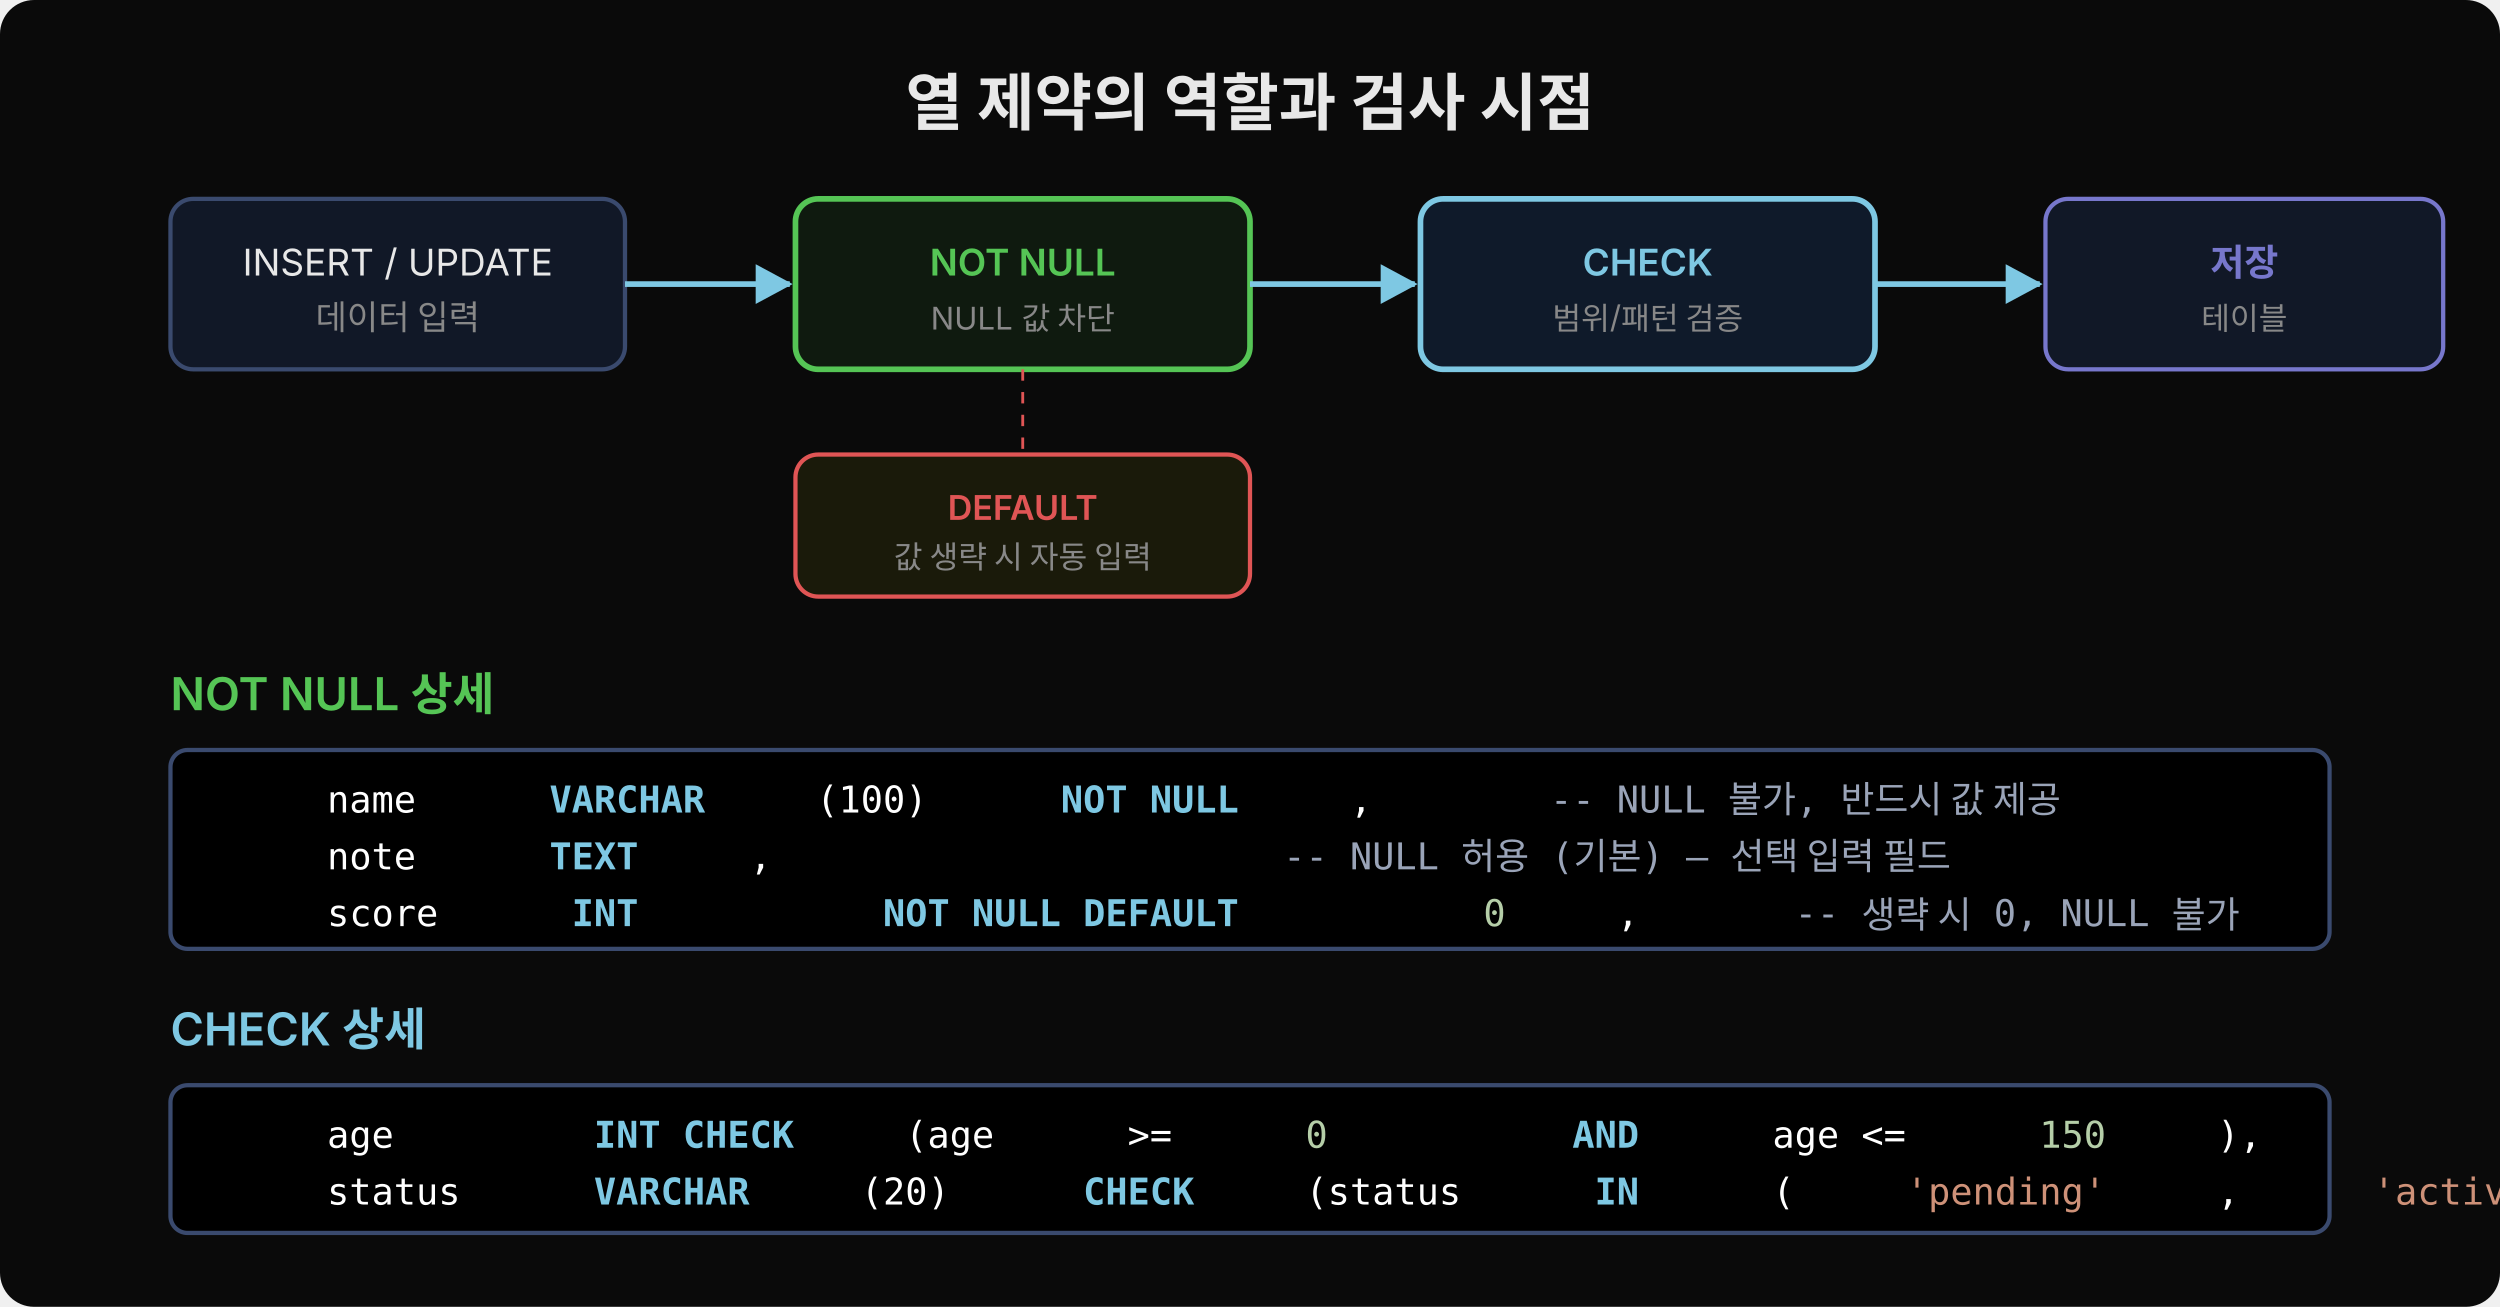
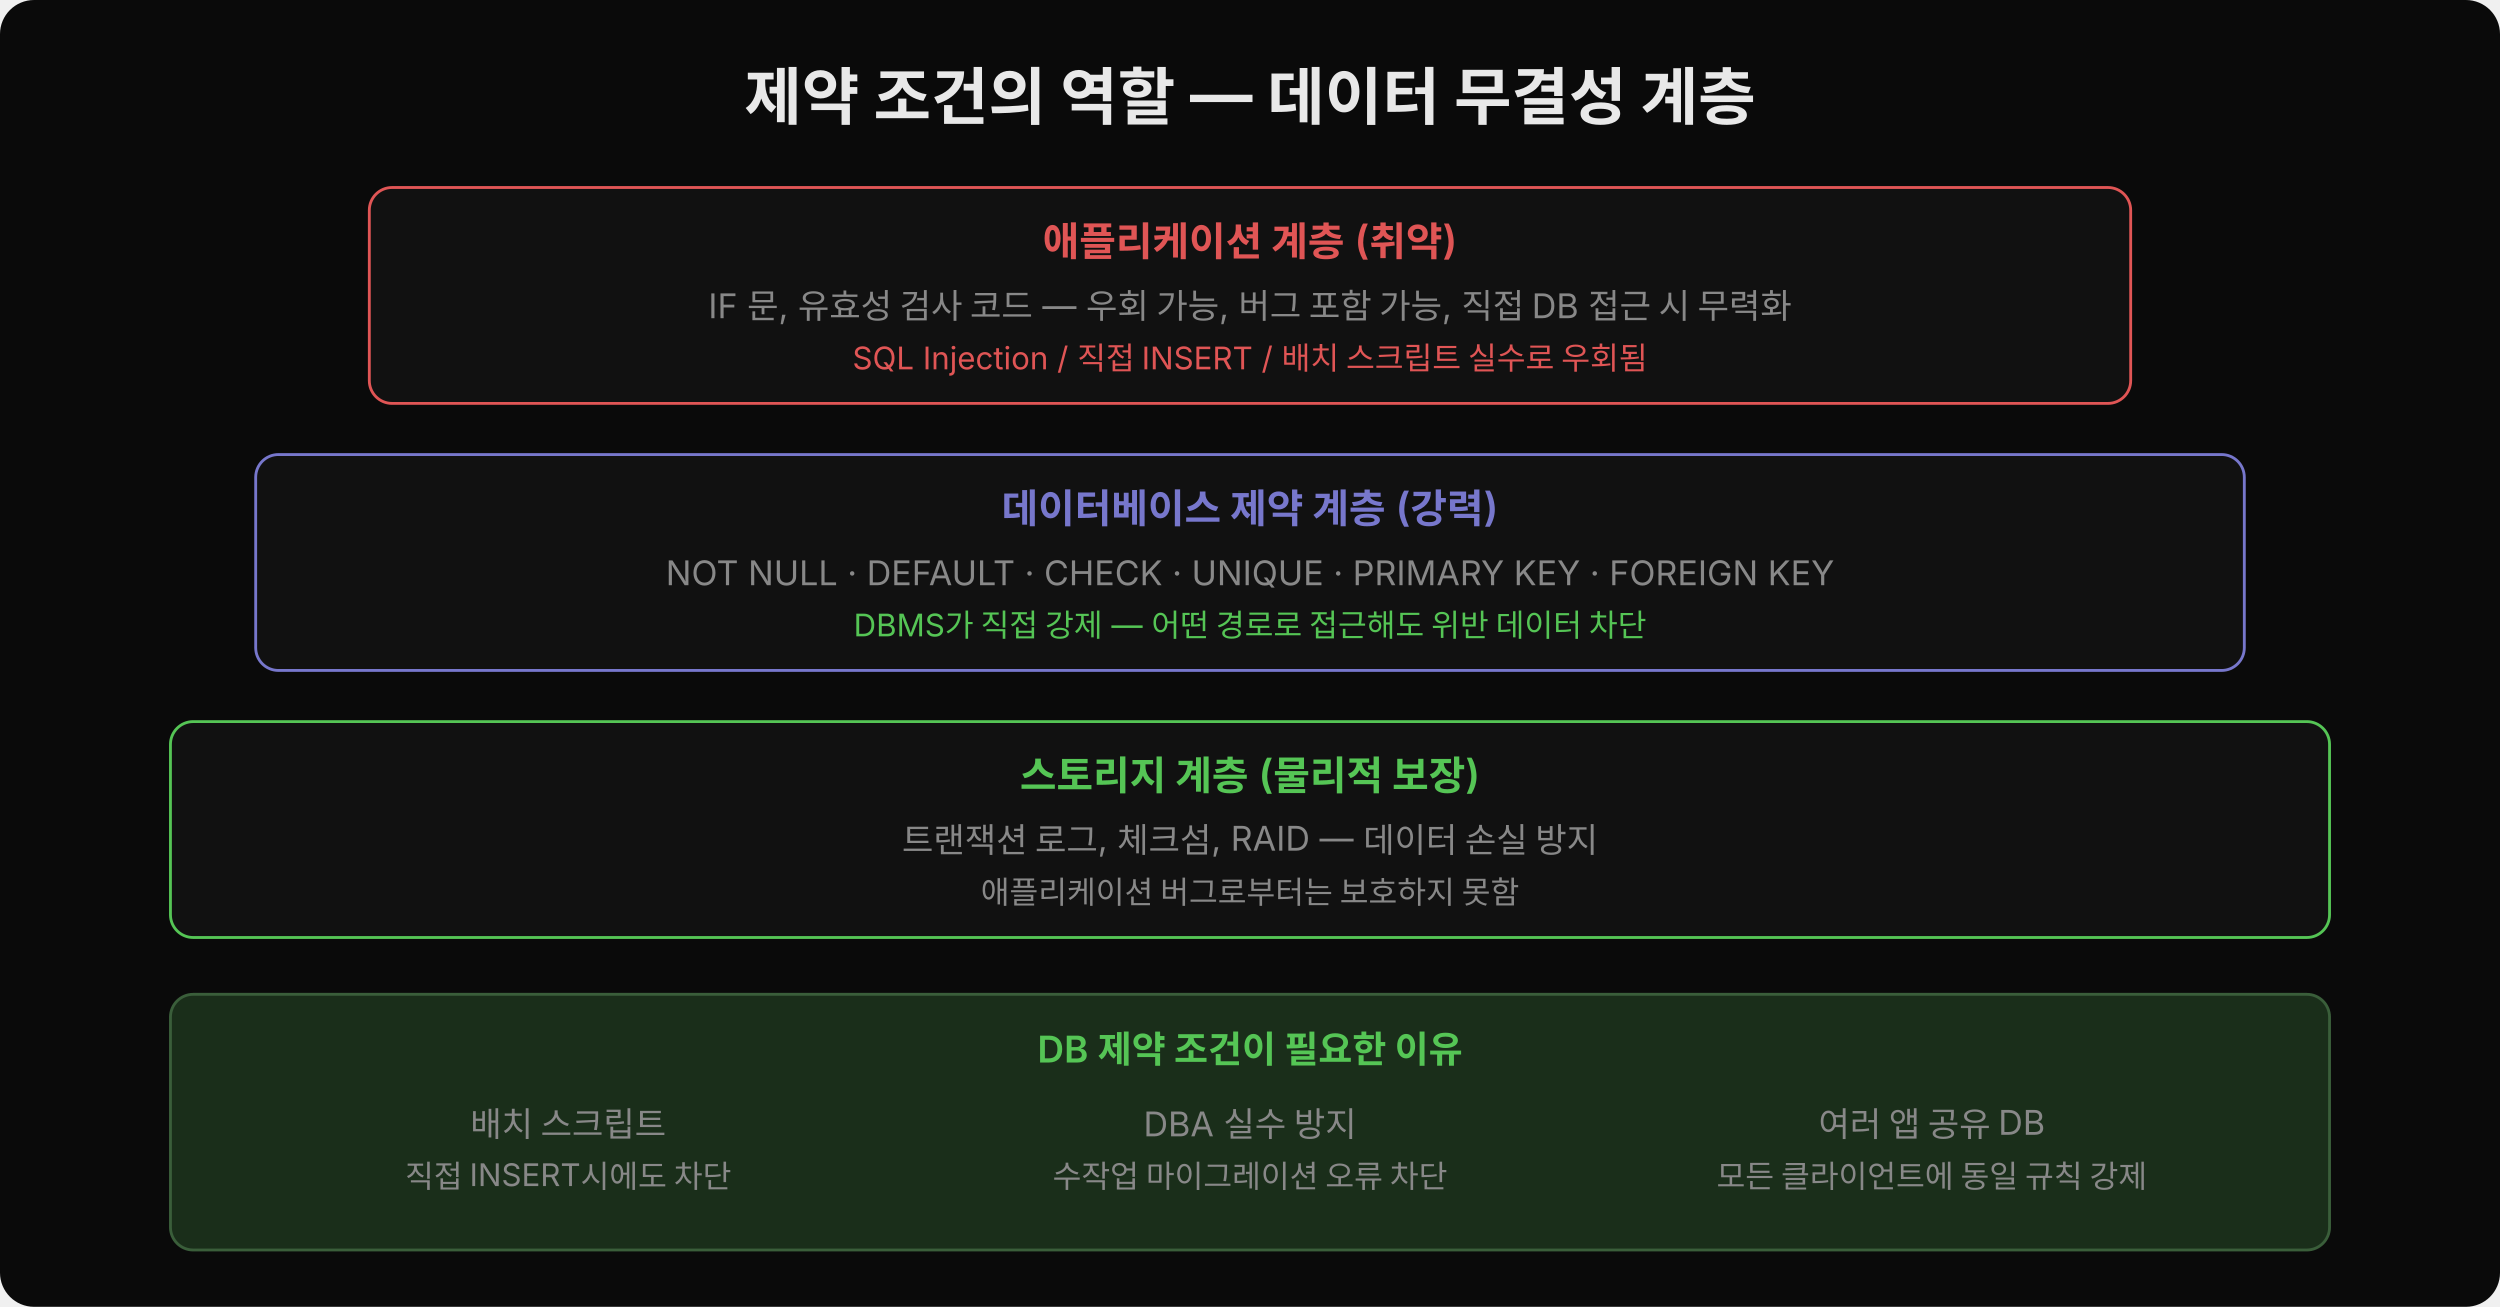
<svg xmlns="http://www.w3.org/2000/svg" width="880" height="460" viewBox="0 0 880 460">
-   <defs>
-     <marker id="arr" viewBox="0 0 14 14" refX="12" refY="7" markerUnits="userSpaceOnUse" markerWidth="14" markerHeight="14" orient="auto">
-       <path d="M 0 0 L 13 7 L 0 14 z" fill="#7ec8e3" />
-     </marker>
-   </defs>
  <rect width="880" height="460" fill="#0a0a0a" rx="12" />
-   <text x="440" y="44" font-family="'Wanted Sans Variable','Wanted Sans',-apple-system,sans-serif" font-size="22" font-weight="700" fill="#e8e8e8" text-anchor="middle">열 제약의 역할과 검사 시점</text>
-   <rect x="60" y="70" width="160" height="60" rx="8" fill="#111827" stroke="#3a4a6e" stroke-width="1.5" />
-   <text x="140" y="97" font-family="'Wanted Sans Variable','Wanted Sans',-apple-system,sans-serif" font-size="13" fill="#e8e8e8" text-anchor="middle">INSERT / UPDATE</text>
-   <text x="140" y="116" font-family="'Wanted Sans Variable','Wanted Sans',-apple-system,sans-serif" font-size="12" fill="#888" text-anchor="middle">데이터 입력</text>
-   <line x1="220" y1="100" x2="278" y2="100" stroke="#7ec8e3" stroke-width="2" marker-end="url(#arr)" />
-   <rect x="280" y="70" width="160" height="60" rx="8" fill="#0f1a0f" stroke="#55c555" stroke-width="2" />
-   <text x="360" y="97" font-family="'Wanted Sans Variable','Wanted Sans',-apple-system,sans-serif" font-size="13" font-weight="600" fill="#55c555" text-anchor="middle">NOT NULL</text>
-   <text x="360" y="116" font-family="'Wanted Sans Variable','Wanted Sans',-apple-system,sans-serif" font-size="11" fill="#888" text-anchor="middle">NULL 값 차단</text>
-   <line x1="440" y1="100" x2="498" y2="100" stroke="#7ec8e3" stroke-width="2" marker-end="url(#arr)" />
-   <rect x="500" y="70" width="160" height="60" rx="8" fill="#0f1a2a" stroke="#7ec8e3" stroke-width="2" />
-   <text x="580" y="97" font-family="'Wanted Sans Variable','Wanted Sans',-apple-system,sans-serif" font-size="13" font-weight="600" fill="#7ec8e3" text-anchor="middle">CHECK</text>
-   <text x="580" y="116" font-family="'Wanted Sans Variable','Wanted Sans',-apple-system,sans-serif" font-size="11" fill="#888" text-anchor="middle">범위/패턴 검증</text>
-   <line x1="660" y1="100" x2="718" y2="100" stroke="#7ec8e3" stroke-width="2" marker-end="url(#arr)" />
-   <rect x="720" y="70" width="140" height="60" rx="8" fill="#111827" stroke="#7777cc" stroke-width="1.5" />
-   <text x="790" y="97" font-family="'Wanted Sans Variable','Wanted Sans',-apple-system,sans-serif" font-size="13" font-weight="600" fill="#7777cc" text-anchor="middle">저장</text>
-   <text x="790" y="116" font-family="'Wanted Sans Variable','Wanted Sans',-apple-system,sans-serif" font-size="11" fill="#888" text-anchor="middle">테이블</text>
-   <rect x="280" y="160" width="160" height="50" rx="8" fill="#1a1a0a" stroke="#e05555" stroke-width="1.5" />
-   <text x="360" y="183" font-family="'Wanted Sans Variable','Wanted Sans',-apple-system,sans-serif" font-size="12" font-weight="600" fill="#e05555" text-anchor="middle">DEFAULT</text>
-   <text x="360" y="200" font-family="'Wanted Sans Variable','Wanted Sans',-apple-system,sans-serif" font-size="11" fill="#888" text-anchor="middle">값 생략 시 자동 입력</text>
-   <line x1="360" y1="130" x2="360" y2="160" stroke="#e05555" stroke-width="1" stroke-dasharray="4,4" />
-   <text x="60" y="250" font-family="'Wanted Sans Variable','Wanted Sans',-apple-system,sans-serif" font-size="16" font-weight="600" fill="#55c555">NOT NULL 상세</text>
-   <rect x="60" y="264" width="760" height="70" rx="6" fill="#000000" stroke="#3a4a6e" stroke-width="1.5" />
-   <text x="76" y="286" xml:space="preserve" font-family="'JetBrains Mono','Menlo','Consolas',monospace" font-size="13">
-     <tspan fill="#ffffff">name </tspan>
-     <tspan fill="#7ec8e3" font-weight="600">VARCHAR</tspan>
-     <tspan fill="#ffffff">(100) </tspan>
-     <tspan fill="#7ec8e3" font-weight="600">NOT NULL</tspan>
-     <tspan fill="#ffffff">,   </tspan>
-     <tspan fill="#9aa4b8">-- NULL 불가, 반드시 값 제공</tspan>
-   </text>
-   <text x="76" y="306" xml:space="preserve" font-family="'JetBrains Mono','Menlo','Consolas',monospace" font-size="13">
-     <tspan fill="#ffffff">note </tspan>
-     <tspan fill="#7ec8e3" font-weight="600">TEXT</tspan>
-     <tspan fill="#ffffff">,                  </tspan>
-     <tspan fill="#9aa4b8">-- NULL 허용 (기본) — 선택 입력 필드</tspan>
-   </text>
-   <text x="76" y="326" xml:space="preserve" font-family="'JetBrains Mono','Menlo','Consolas',monospace" font-size="13">
-     <tspan fill="#ffffff">score </tspan>
-     <tspan fill="#7ec8e3" font-weight="600">INT</tspan>
-     <tspan fill="#ffffff"> </tspan>
-     <tspan fill="#7ec8e3" font-weight="600">NOT NULL DEFAULT</tspan>
-     <tspan fill="#ffffff"> </tspan>
-     <tspan fill="#b5cea8">0</tspan>
-     <tspan fill="#ffffff">,  </tspan>
-     <tspan fill="#9aa4b8">-- 생략 시 0, NULL 불가</tspan>
-   </text>
-   <text x="60" y="368" font-family="'Wanted Sans Variable','Wanted Sans',-apple-system,sans-serif" font-size="16" font-weight="600" fill="#7ec8e3">CHECK 상세</text>
-   <rect x="60" y="382" width="760" height="52" rx="6" fill="#000000" stroke="#3a4a6e" stroke-width="1.5" />
-   <text x="76" y="404" xml:space="preserve" font-family="'JetBrains Mono','Menlo','Consolas',monospace" font-size="13">
-     <tspan fill="#ffffff">age    </tspan>
-     <tspan fill="#7ec8e3" font-weight="600">INT CHECK</tspan>
-     <tspan fill="#ffffff">(age </tspan>
-     <tspan fill="#ffffff">&gt;= </tspan>
-     <tspan fill="#b5cea8">0</tspan>
-     <tspan fill="#ffffff"> </tspan>
-     <tspan fill="#7ec8e3" font-weight="600">AND</tspan>
-     <tspan fill="#ffffff"> age &lt;= </tspan>
-     <tspan fill="#b5cea8">150</tspan>
-     <tspan fill="#ffffff">),</tspan>
-   </text>
-   <text x="76" y="424" xml:space="preserve" font-family="'JetBrains Mono','Menlo','Consolas',monospace" font-size="13">
-     <tspan fill="#ffffff">status </tspan>
-     <tspan fill="#7ec8e3" font-weight="600">VARCHAR</tspan>
-     <tspan fill="#ffffff">(20) </tspan>
-     <tspan fill="#7ec8e3" font-weight="600">CHECK</tspan>
-     <tspan fill="#ffffff">(status </tspan>
-     <tspan fill="#7ec8e3" font-weight="600">IN</tspan>
-     <tspan fill="#ffffff"> (</tspan>
-     <tspan fill="#ce9178">'pending'</tspan>
-     <tspan fill="#ffffff">, </tspan>
-     <tspan fill="#ce9178">'active'</tspan>
-     <tspan fill="#ffffff">, </tspan>
-     <tspan fill="#ce9178">'closed'</tspan>
-     <tspan fill="#ffffff">))</tspan>
-   </text>
+   <text x="440" y="42" text-anchor="middle" font-family="'Wanted Sans Variable','Wanted Sans',-apple-system,sans-serif" font-size="22" font-weight="700" fill="#e8e8e8">제약 조건의 역할 — 데이터 무결성 계층</text>
+   <rect x="130" y="66" width="620" height="76" rx="8" fill="#111" stroke="#e05555" stroke-width="1" />
+   <text x="440" y="90" text-anchor="middle" font-family="'Wanted Sans Variable','Wanted Sans',-apple-system,sans-serif" font-size="14" font-weight="600" fill="#e05555">애플리케이션 계층 (취약)</text>
+   <text x="440" y="112" text-anchor="middle" font-family="'Wanted Sans Variable','Wanted Sans',-apple-system,sans-serif" font-size="12" fill="#888">IF 문, 유효성 검사 코드 — 우회 가능, 버그 포함 가능, 직접 DB 접근 시 무력화</text>
+   <text x="440" y="130" text-anchor="middle" font-family="'Wanted Sans Variable','Wanted Sans',-apple-system,sans-serif" font-size="11" fill="#e05555">SQL Injection / 직접 INSERT / 배치 스크립트 실수로 우회됨</text>
+   <rect x="90" y="160" width="700" height="76" rx="8" fill="#111" stroke="#7777cc" stroke-width="1" />
+   <text x="440" y="184" text-anchor="middle" font-family="'Wanted Sans Variable','Wanted Sans',-apple-system,sans-serif" font-size="14" font-weight="600" fill="#7777cc">데이터베이스 제약 계층 (강력)</text>
+   <text x="440" y="206" text-anchor="middle" font-family="'Wanted Sans Variable','Wanted Sans',-apple-system,sans-serif" font-size="12" fill="#888">NOT NULL · DEFAULT · CHECK · UNIQUE · PRIMARY KEY · FOREIGN KEY</text>
+   <text x="440" y="224" text-anchor="middle" font-family="'Wanted Sans Variable','Wanted Sans',-apple-system,sans-serif" font-size="11" fill="#55c555">DBMS가 직접 강제 — 어떤 경로로 접근해도 위반 데이터 차단</text>
+   <rect x="60" y="254" width="760" height="76" rx="8" fill="#111" stroke="#55c555" stroke-width="1" />
+   <text x="440" y="278" text-anchor="middle" font-family="'Wanted Sans Variable','Wanted Sans',-apple-system,sans-serif" font-size="14" font-weight="600" fill="#55c555">스토리지 계층 (물리적 보장)</text>
+   <text x="440" y="300" text-anchor="middle" font-family="'Wanted Sans Variable','Wanted Sans',-apple-system,sans-serif" font-size="12" fill="#888">트랜잭션 로그, 체크섬, RAID — 데이터 손실 방지</text>
+   <text x="440" y="318" text-anchor="middle" font-family="'Wanted Sans Variable','Wanted Sans',-apple-system,sans-serif" font-size="11" fill="#888">애플리케이션 버그로부터는 보호하지 못함</text>
+   <rect x="60" y="350" width="760" height="90" rx="8" fill="#1a2e1a" stroke="#3a5e3a" stroke-width="1" />
+   <text x="440" y="374" text-anchor="middle" font-family="'Wanted Sans Variable','Wanted Sans',-apple-system,sans-serif" font-size="13" font-weight="600" fill="#55c555">DB 제약 조건이 필요한 이유</text>
+   <text x="200" y="400" text-anchor="middle" font-family="'Wanted Sans Variable','Wanted Sans',-apple-system,sans-serif" font-size="12" fill="#888">배치 스크립트</text>
+   <text x="200" y="418" text-anchor="middle" font-family="'Wanted Sans Variable','Wanted Sans',-apple-system,sans-serif" font-size="11" fill="#888">직접 INSERT시에도 차단</text>
+   <text x="440" y="400" text-anchor="middle" font-family="'Wanted Sans Variable','Wanted Sans',-apple-system,sans-serif" font-size="12" fill="#888">DBA 실수 방지</text>
+   <text x="440" y="418" text-anchor="middle" font-family="'Wanted Sans Variable','Wanted Sans',-apple-system,sans-serif" font-size="11" fill="#888">수작업 마이그레이션 오류 차단</text>
+   <text x="680" y="400" text-anchor="middle" font-family="'Wanted Sans Variable','Wanted Sans',-apple-system,sans-serif" font-size="12" fill="#888">여러 앱 공유 DB</text>
+   <text x="680" y="418" text-anchor="middle" font-family="'Wanted Sans Variable','Wanted Sans',-apple-system,sans-serif" font-size="11" fill="#888">모든 클라이언트에 동일 규칙 강제</text>
</svg>
